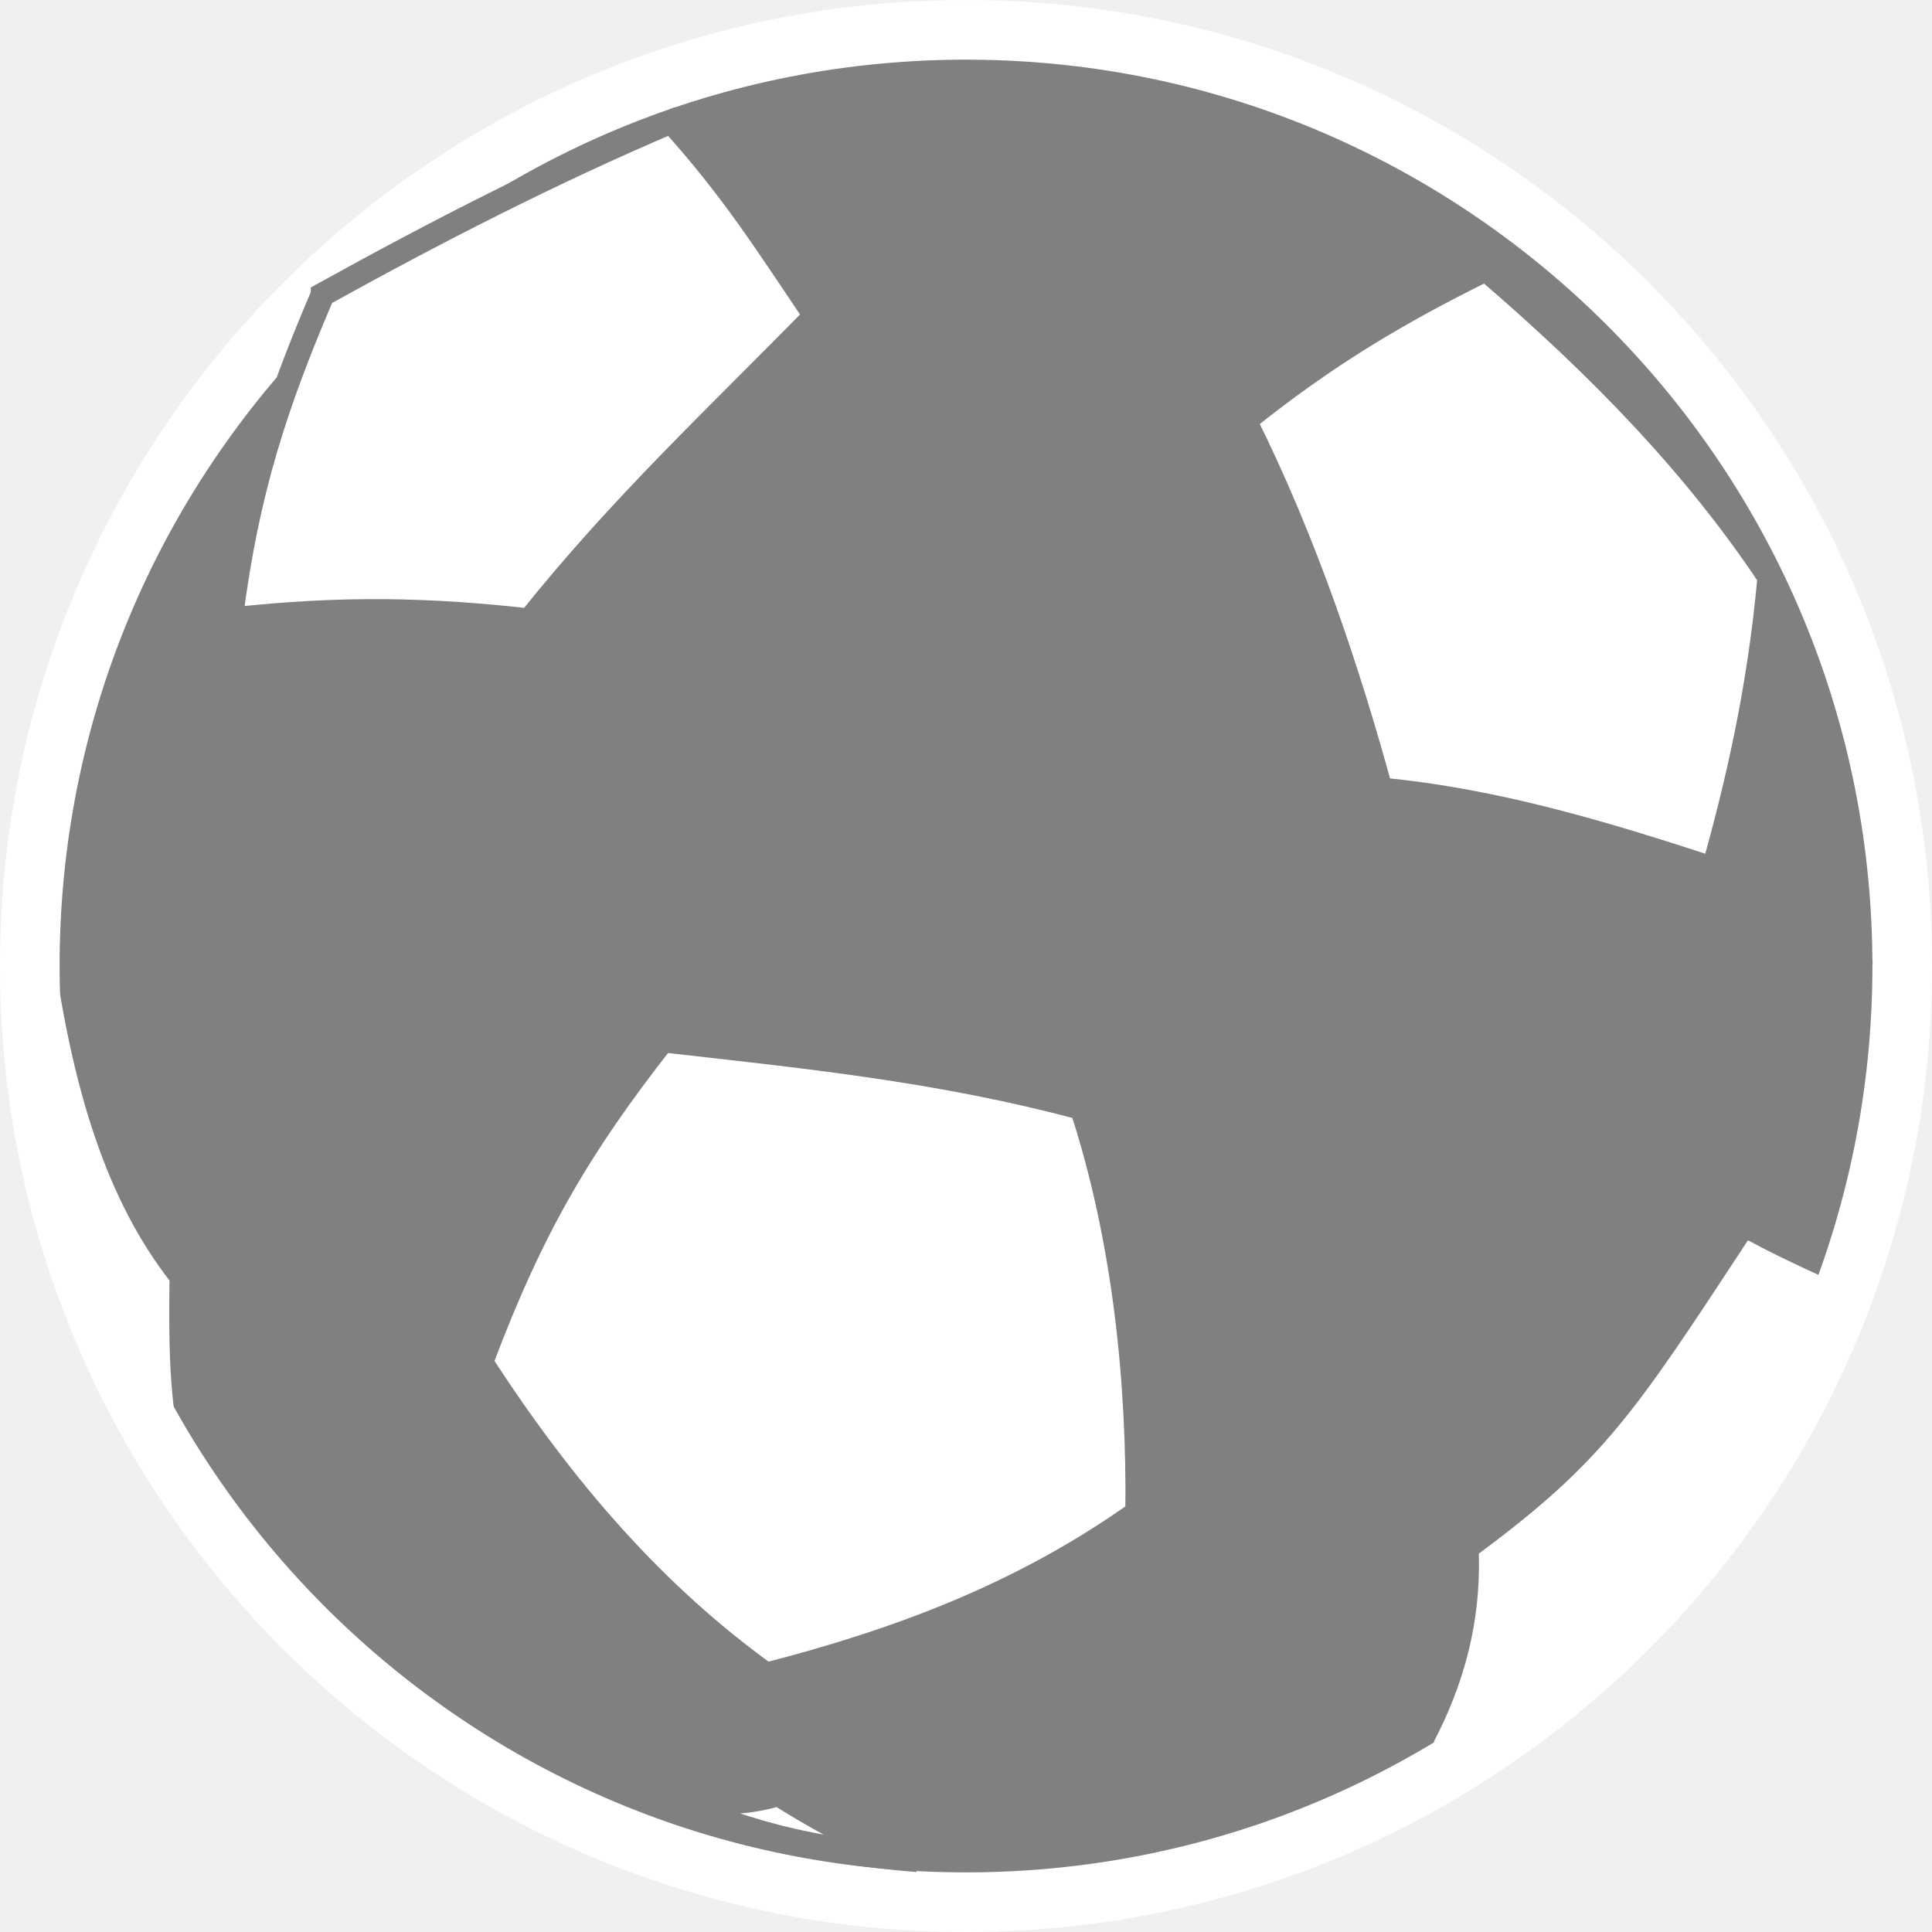
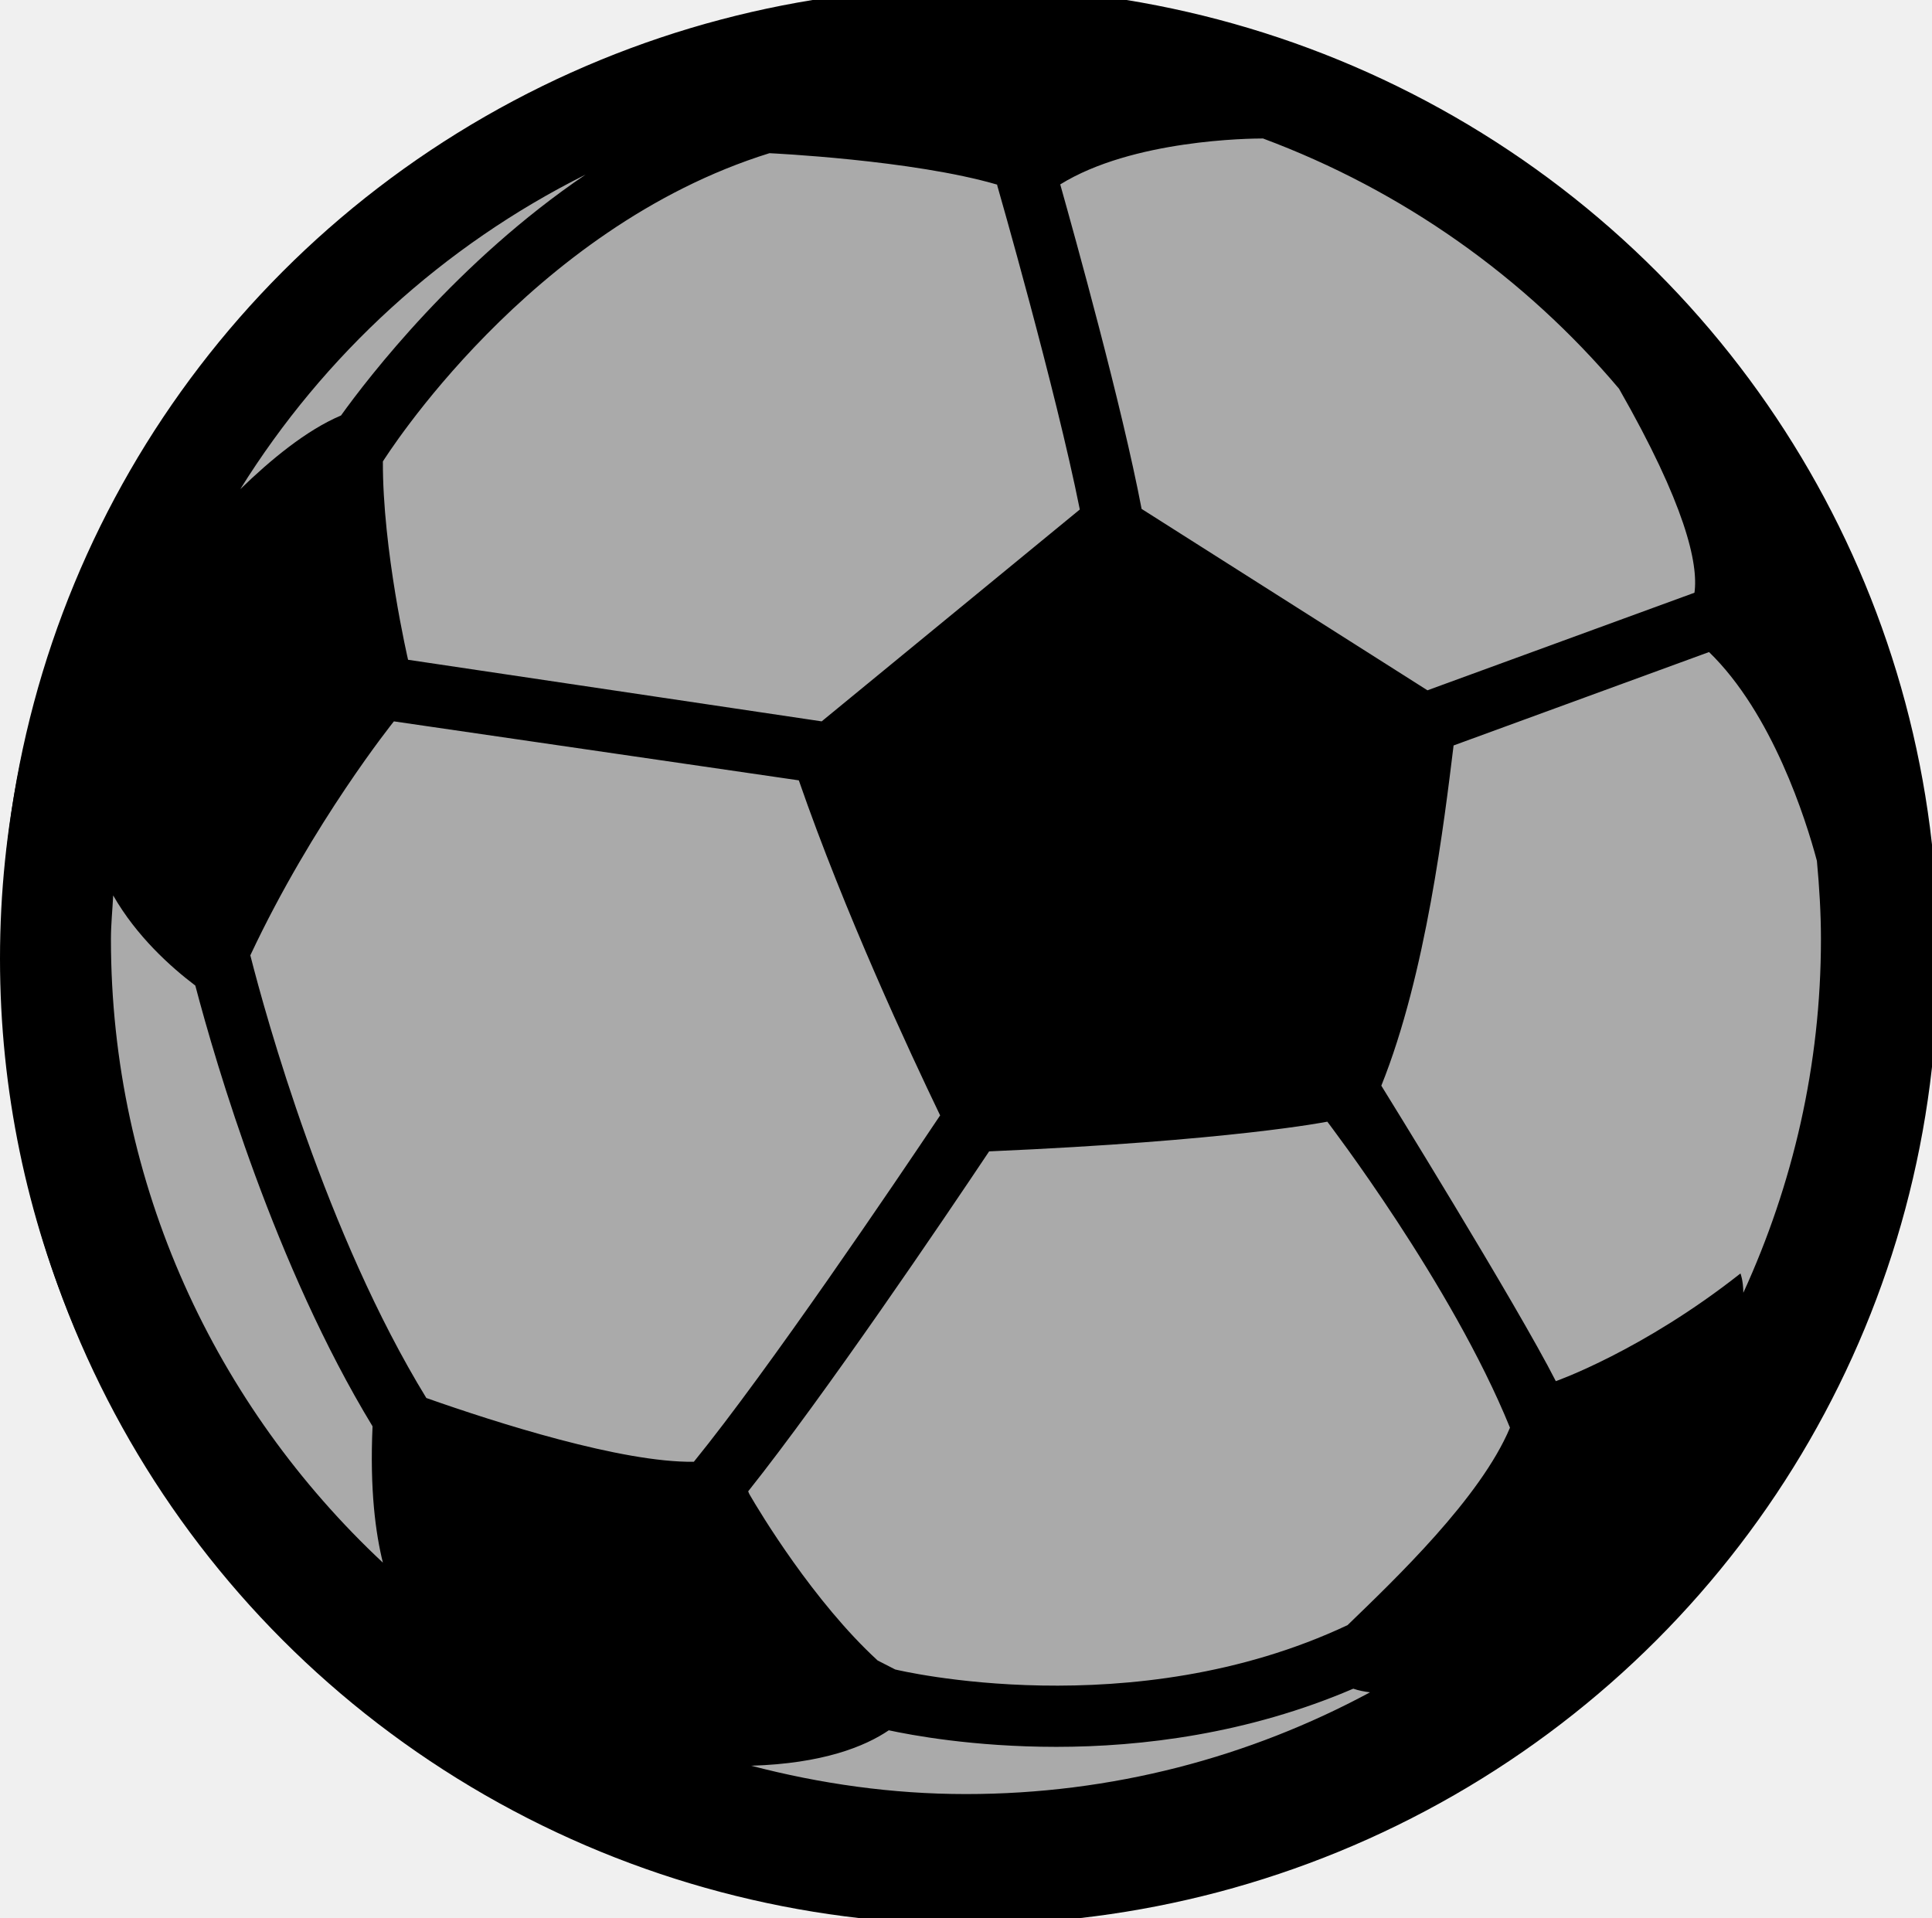
- <svg xmlns="http://www.w3.org/2000/svg" height="55" id="svg2" style="fill:#ffffff;stroke:#808080;stroke-width:3.5;stroke-linecap:round;stroke-linejoin:round" version="1.1" viewBox="0 0 55 55" width="55">
-   <g id="g3000">
-     <g id="g3868" style="fill:none" transform="matrix(1.13173,0,0,1.131671,-2.517959,-4.725261)">
-       <path d="m 50.074,28.476 a 23.55,23.55 0 1 1 -7.21e-4,-0.184" id="path2987" style="fill:#808080;fill-opacity:1;stroke:#ffffff;stroke-width:1.5;stroke-linecap:round;stroke-linejoin:miter;stroke-miterlimit:4;stroke-opacity:1;stroke-dasharray:none" />
-       <path d="m 3.036,27.688 0.465,-0.103 c 0.513,4.098 1.465,6.839 2.988,8.803 -0.034,2.476 0.059,3.369 0.495,5.374 C 5.083,39.018 3.054,33.597 3.036,27.688 z" id="path3757" style="fill:#ffffff;fill-opacity:1;stroke:none;stroke-width:0.6px;stroke-linecap:butt;stroke-linejoin:miter;stroke-opacity:1" />
-       <path d="m 39.599,10.952 c -2.283,1.128 -4.041,2.187 -6.061,3.805 1.543,3.093 2.616,6.35 3.418,9.279 2.873,0.268 5.622,1.096 8.371,1.998 0.564,-2.028 1.143,-4.413 1.406,-7.341 -1.864,-2.798 -4.251,-5.272 -7.133,-7.741 z" id="path3761" style="fill:#ffffff;fill-opacity:1;stroke:#808080;stroke-width:0.6px;stroke-linecap:butt;stroke-linejoin:miter;stroke-opacity:1" />
-       <path d="m 48.73,36.607 c -0.845,-0.41 -1.526,-0.689 -2.536,-1.231 -2.848,4.335 -3.627,5.55 -6.77,7.882 0.049,1.71 -0.362,3.257 -1.135,4.737 0.257,-0.008 0.513,-0.017 0.77,-0.025 4.486,-2.762 6.824,-6.158 9.671,-11.363 z" id="path3763" style="fill:#ffffff;fill-opacity:1;stroke:none;stroke-width:0.6px;stroke-linecap:butt;stroke-linejoin:miter;stroke-opacity:1" />
-       <path d="m 18.895,30.347 c -2.08,2.658 -3.281,4.682 -4.566,8.098 2.086,3.226 4.374,5.845 7.168,7.856 3.314,-0.852 6.426,-2.008 9.335,-4.075 0.041,-3.282 -0.324,-6.893 -1.397,-10.175 -3.622,-0.975 -7.053,-1.304 -10.541,-1.704 z" id="path3765" style="fill:#ffffff;fill-opacity:1;stroke:#808080;stroke-width:0.6px;stroke-linecap:butt;stroke-linejoin:miter;stroke-opacity:1" />
-       <path d="m 10.343,11.583 c 2.857,-1.581 5.747,-3.064 8.768,-4.349 1.503,1.662 2.349,2.996 3.623,4.888 -2.496,2.553 -4.894,4.777 -7.193,7.659 -2.438,-0.27 -4.645,-0.343 -7.51,-0.022 0.409,-3.251 1.147,-5.45 2.312,-8.175 z" id="path3767" style="fill:#ffffff;fill-opacity:1;stroke:#808080;stroke-width:0.6px;stroke-linecap:butt;stroke-linejoin:miter;stroke-opacity:1" />
-       <path d="m 18.463,49.237 c 1.495,0.32 2.377,0.337 3.347,0.05 1.384,0.87 2.388,1.358 3.495,1.661 -3.489,-0.289 -4.799,-0.911 -6.842,-1.71 z" id="path3757-4" style="fill:#ffffff;fill-opacity:1;stroke:#808080;stroke-width:0.642px;stroke-linecap:butt;stroke-linejoin:miter;stroke-opacity:1" />
-     </g>
-     <g id="g2997" />
+ <svg xmlns="http://www.w3.org/2000/svg" height="99.254" id="Calque_1" version="1.1" viewBox="0 0 268.811 266.62" width="100" xml:space="preserve">
+   <defs id="defs7" />
+   <g id="g3103">
+     <path d="m 38.272,68.342 a 30.912,25.865 0 1 1 -61.823,0 30.912,25.865 0 1 1 61.823,0 z" id="path3101" style="fill:#aaaaaa;stroke:#000000" transform="matrix(4.288705,0,0,5.083175,103.341,-214.4923)" />
+     <path d="M 134.405,0 C 60.3,0 0,59.794 0,133.3 0,206.815 60.3,266.62 134.405,266.62 208.51,266.62 268.81,206.815 268.81,133.3 268.811,59.794 208.511,0 134.405,0 z m 41.324,19.176 c 19.396,7.227 36.41,19.271 49.531,34.811 9.217,16.129 11.063,24.318 10.502,28.393 L 198.609,95.958 158.838,70.717 c -2.752,-14.435 -9.255,-37.8 -11.321,-45.151 10.064,-6.238 26.403,-6.39 28.212,-6.39 z m -36.934,6.436 -0.066,0.019 c 0.085,0.286 8.159,28.393 11.511,45.17 L 114.325,100.28 56.777,91.71 c 0,0 -3.561,-15.311 -3.504,-27.631 l 0.009,0.019 c 0.219,-0.305 20.271,-32.449 53.777,-42.875 0.001,0 19.939,0.923 31.736,4.389 z M 81.476,24.203 C 63.69,36.229 51.179,52.511 47.446,57.719 42.638,59.747 37.62,63.908 33.43,67.974 45.065,49.283 61.69,34.086 81.476,24.203 z M 15.435,130.577 c 0,-2.038 0.209,-4.037 0.314,-6.075 3.247,5.675 7.979,9.931 11.426,12.54 2.895,10.998 11.13,39.066 24.66,61.328 -0.399,8.864 0.429,14.91 1.438,18.967 -23.223,-21.729 -37.838,-52.53 -37.838,-86.76 z m 43.884,63.852 C 45.38,171.682 37.001,141.374 34.83,132.834 43.532,114.295 54.806,100.28 54.806,100.28 l 56.339,8.208 c 6.398,18.453 15.349,37.648 19.662,46.617 -6.265,9.359 -23.87,35.4 -34.268,48.197 -9.979,0.143 -27.451,-5.427 -37.22,-8.873 z m 75.077,55.109 c -10.331,0 -20.31,-1.447 -29.878,-3.941 9.94,-0.305 15.806,-2.666 19.147,-4.932 3.009,0.646 11.702,2.304 23.309,2.304 11.835,0 26.65,-1.8 41.313,-8.093 0.781,0.266 1.553,0.409 2.333,0.504 -16.748,9.026 -35.905,14.158 -56.224,14.158 z m 53.101,-23.508 c -29.936,14.102 -62.604,6.256 -62.946,6.17 l -2.438,-1.248 c -8.874,-8.141 -16.396,-20.613 -17.843,-23.137 -0.076,-0.133 -0.105,-0.267 -0.171,-0.4 10.683,-13.425 27.231,-37.876 33.525,-47.303 33.753,-1.466 47.055,-4.132 47.055,-4.132 0.124,0.19 17.281,22.557 25.413,42.58 -4.095,9.769 -15.996,21.082 -22.595,27.47 z m 54.663,-48.931 c -13.635,10.76 -25.689,14.987 -25.689,14.987 -5.398,-10.626 -24.279,-41.114 -24.279,-41.114 6.246,-15.52 8.77,-36.924 10.055,-47.34 L 237.79,90.635 c 8.808,8.541 13.464,23.261 15.006,29.05 0.334,3.599 0.563,7.236 0.563,10.893 0,17.576 -3.923,34.182 -10.798,49.207 -0.02,-1.791 -0.401,-2.686 -0.401,-2.686 z" id="path3" style="fill:#000000;stroke:none" />
  </g>
</svg>
